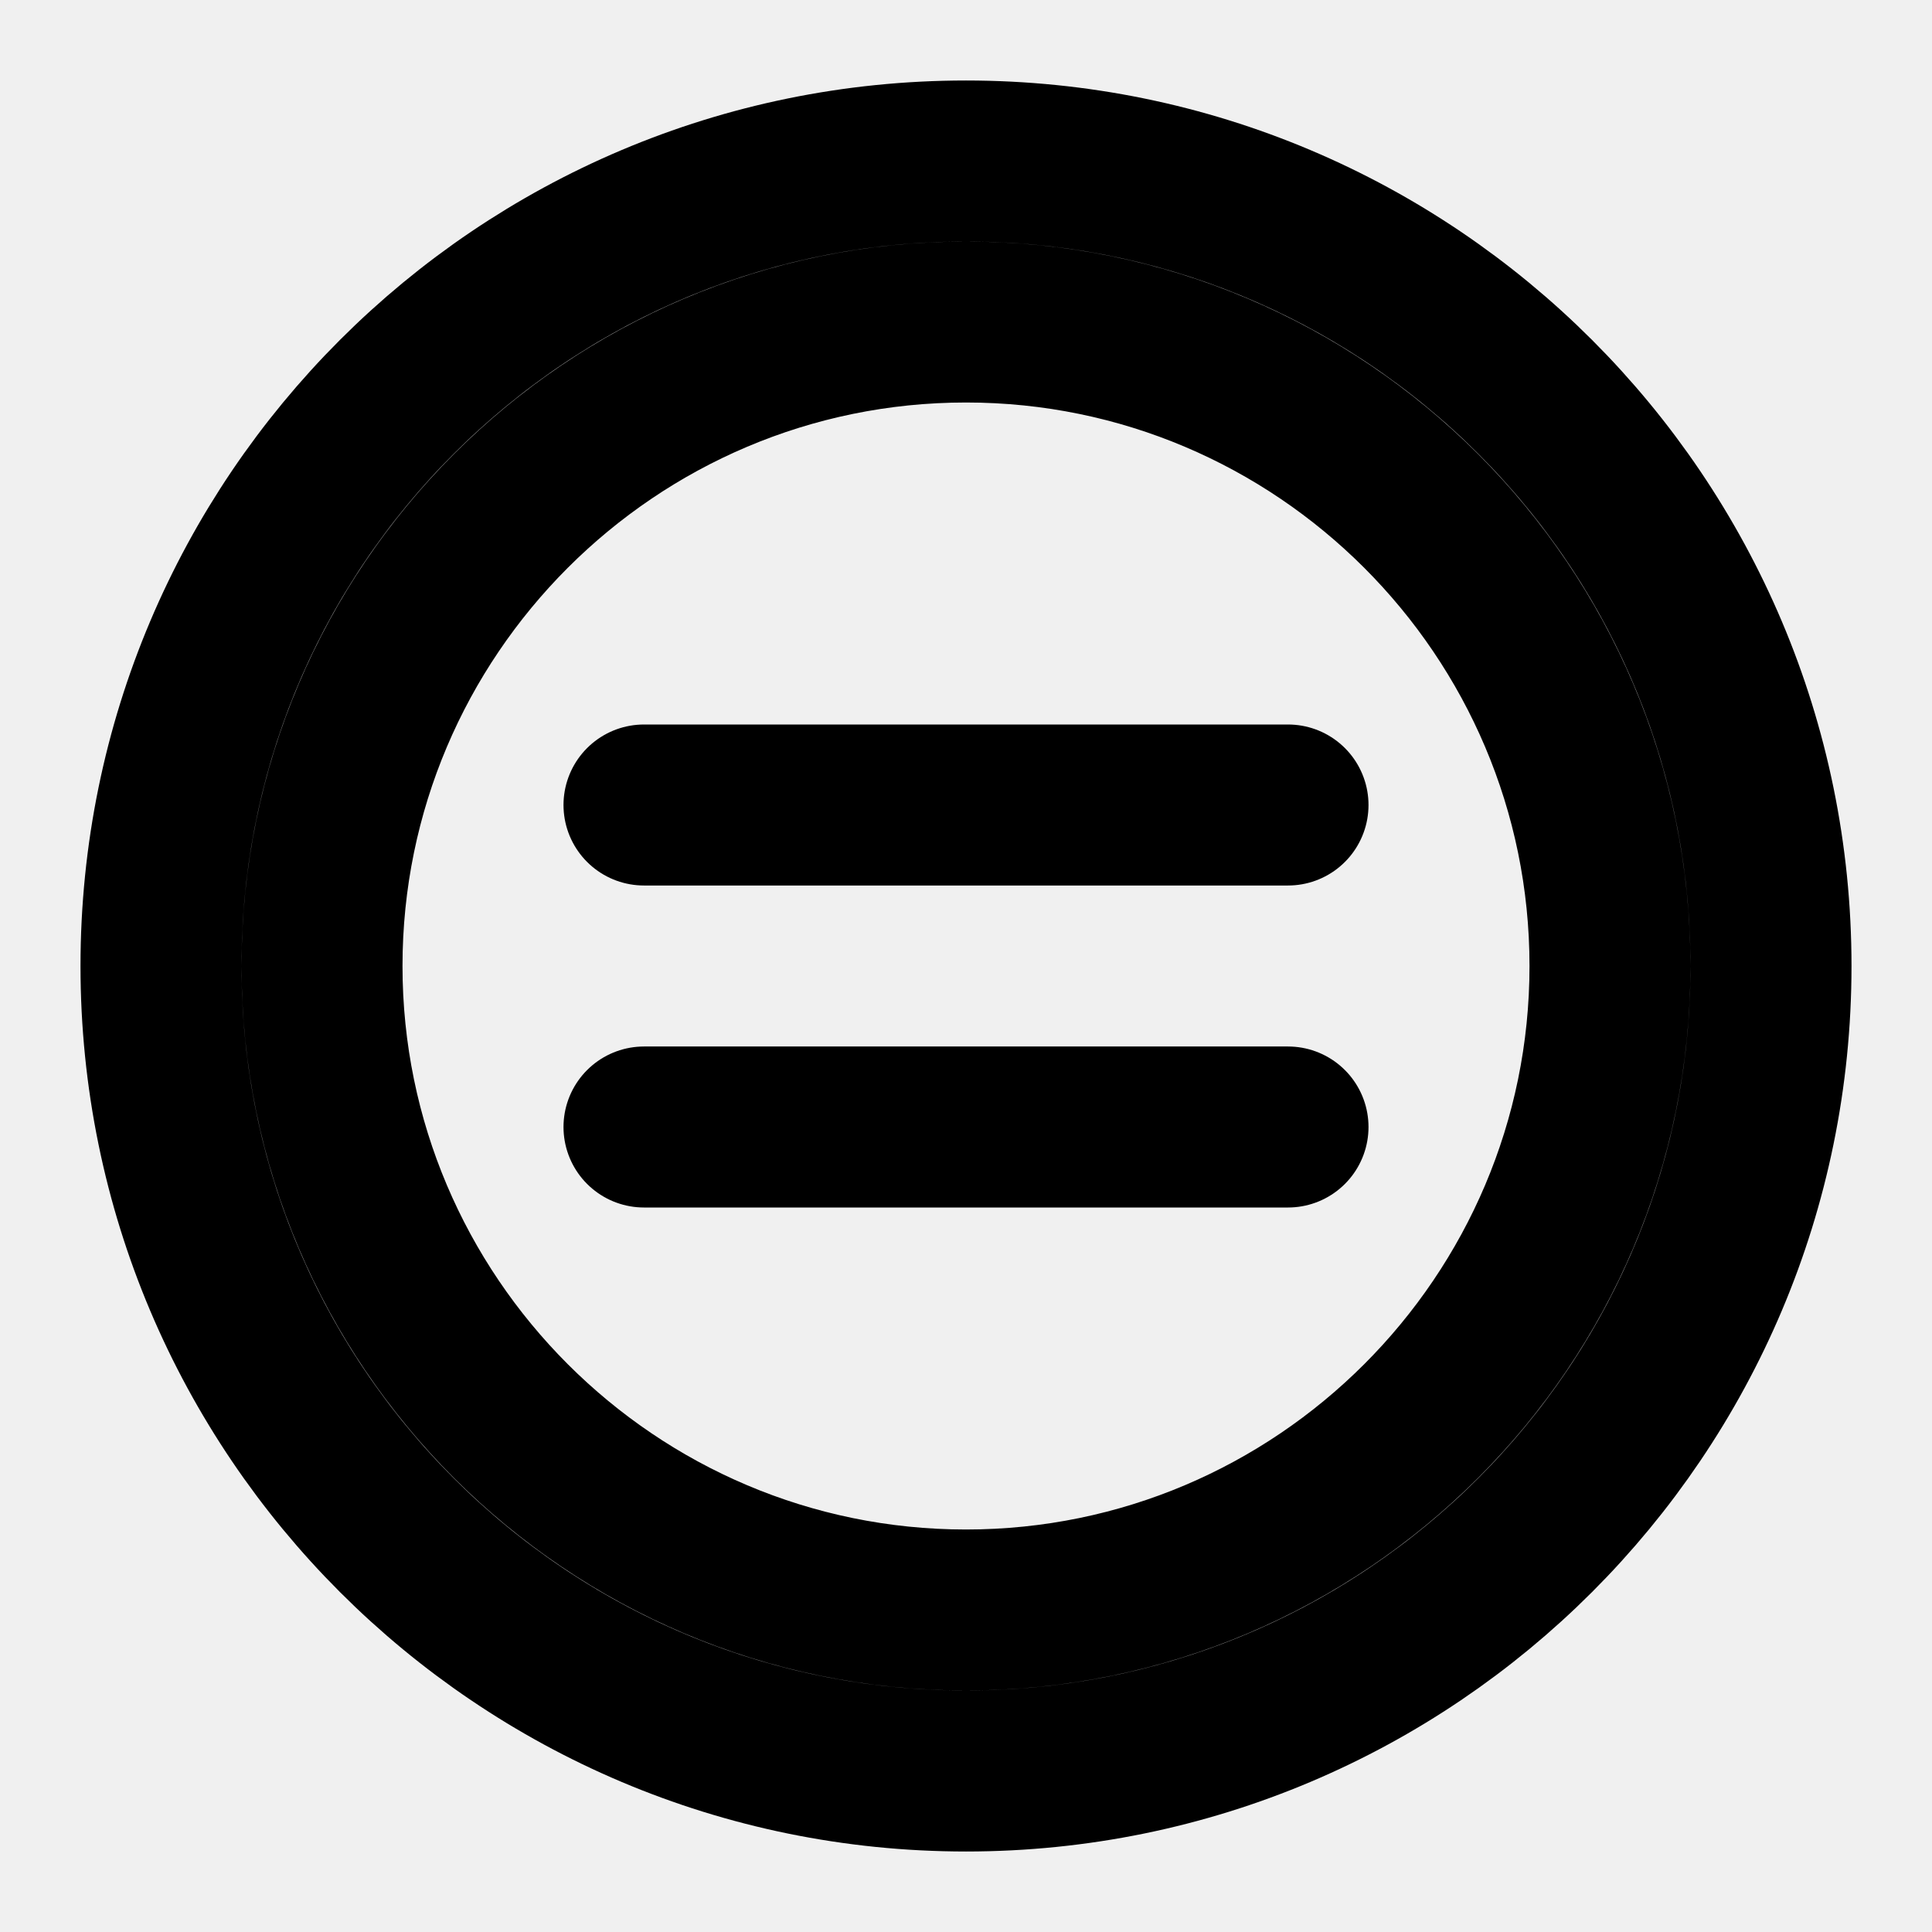
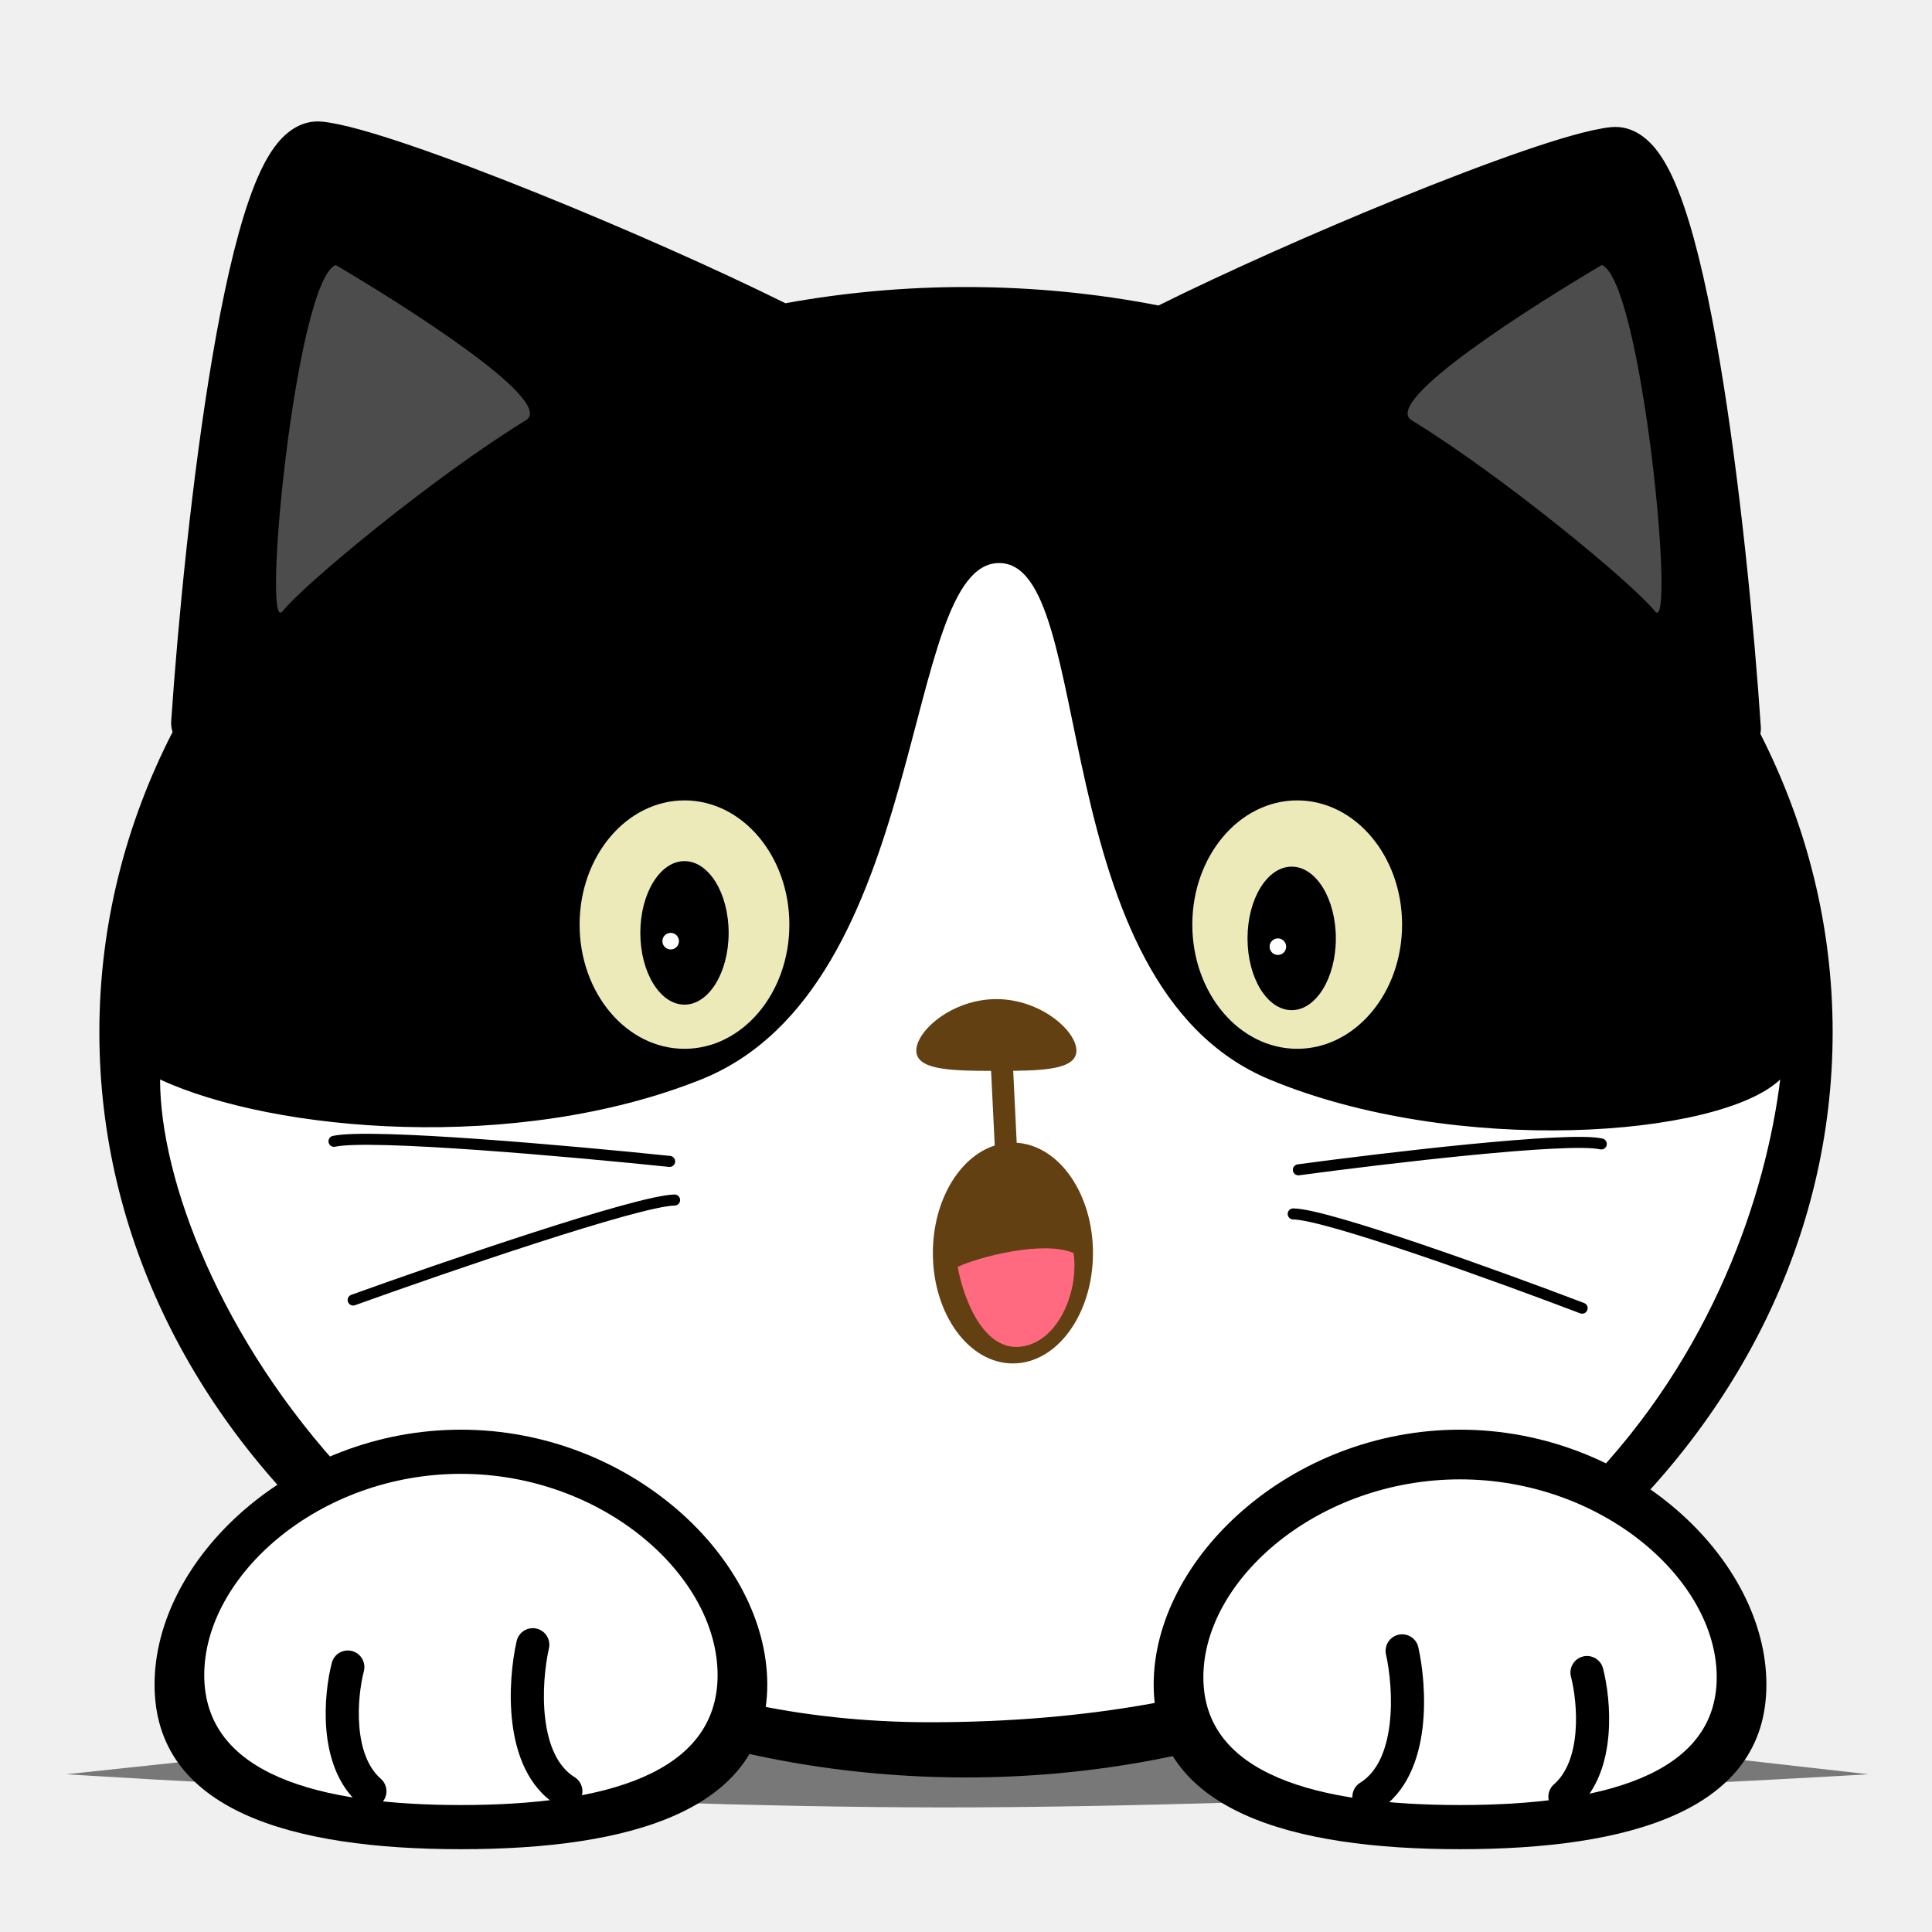
- <svg xmlns="http://www.w3.org/2000/svg" viewBox="0 0 24 24" fill="none" stroke="currentColor" stroke-width="2" stroke-linecap="round" stroke-linejoin="round">
-   <path d="M12 2C6.48 2 2 6.48 2 12s4.48 10 10 10 10-4.48 10-10S17.52 2 12 2zm0 18c-4.41 0-8-3.59-8-8s3.59-8 8-8 8 3.59 8 8-3.59 8-8 8z" />
-   <path d="M8 10h8M8 14h8" />
+ <svg xmlns="http://www.w3.org/2000/svg" t="1749634748294" class="icon" viewBox="0 0 1024 1024" version="1.1" p-id="1649" width="200" height="200">
+   <path d="M237.919 918.765s156.769-7.835 260.953-8.789c115.759-1.059 300.164 8.789 300.164 8.789l191.318 21.633s-298.897 17.712-491.482 17.578C309.979 957.844 35.109 940.398 35.109 940.398l202.811-21.633z" fill="#000000" opacity=".5" p-id="1650" />
+   <path d="M145.212 78.283c4.769-6.606 13.321-15.108 25.784-13.789 10.495 1.112 27.391 6.039 46.651 12.604 19.766 6.738 43.476 15.729 68.313 25.755 44.696 18.04 93.561 39.638 130.323 57.871A533.735 533.735 0 0 1 512 152.137c35.065 0 69.211 3.379 102.023 9.778 35.989-17.856 82.727-38.655 125.595-56.118 24.611-10.026 48.105-19.017 67.692-25.761 19.076-6.562 35.843-11.498 46.273-12.613 12.499-1.337 21.024 7.267 25.72 13.839 5.117 7.159 9.371 16.829 13.04 27.443 7.423 21.481 13.804 50.937 19.21 82.97 10.854 64.307 18.233 141.804 21.718 193.536 0.085 1.287 0.003 2.548-0.231 3.76C957.671 437.391 971.337 490.876 971.337 547.109c0 218.135-205.651 394.971-459.337 394.971S52.663 765.244 52.663 547.109c0-56.618 13.853-110.454 38.807-159.138a14.585 14.585 0 0 1-0.737-5.693c3.517-51.735 10.963-129.238 21.919-193.551 5.456-32.037 11.899-61.499 19.395-82.985 3.704-10.62 7.999-20.296 13.166-27.458z" fill="#000000" p-id="1651" />
+   <path d="M177.889 140.434c34.175 20.141 117.333 72.198 100.838 82.306-48.889 29.965-117.543 86.885-128.936 101.236-11.393 14.351 6.834-174.478 28.099-183.542z m671.147 0c-34.175 20.141-117.333 72.198-100.838 82.306 48.889 29.965 117.543 86.885 128.936 101.236 11.393 14.351-6.834-174.478-28.099-183.542z" fill="#FFFFFF" opacity=".3" p-id="1652" />
+   <path d="M371.566 572.161c-97.716 39.076-226.348 27.911-286.72 0C84.846 678.227 213.595 912.823 492.983 912.823c339.084 0 435.583-219.709 450.56-340.661-32.291 30.702-172.351 40.896-270.629 0C552.173 521.921 582.217 298.423 529.554 298.423s-35.843 224.894-157.989 273.739z" fill="#FFFFFF" p-id="1653" />
+   <path d="M362.789 555.886c30.7 0 55.589-29.474 55.589-65.829s-24.889-65.829-55.589-65.829-55.589 29.474-55.589 65.829 24.889 65.829 55.589 65.829z m324.754 0c30.7 0 55.589-29.474 55.589-65.829s-24.889-65.829-55.589-65.829-55.589 29.474-55.589 65.829 24.889 65.829 55.589 65.829z" fill="#ECEAB9" p-id="1654" />
+   <path d="M377.417 892.861c0 11.059-2.885 18.733-7.177 24.64-4.514 6.217-11.881 12.221-23.309 17.452C323.341 945.758 287.841 950.857 244.297 950.857s-79.044-5.1-102.634-15.904c-11.428-5.231-18.795-11.235-23.309-17.452-4.292-5.907-7.177-13.581-7.177-24.64 0-22.87 12.744-49.123 37.443-70.489C172.986 801.295 206.871 787.017 244.297 787.017c37.426 0 71.311 14.277 95.677 35.354C364.673 843.738 377.417 869.99 377.417 892.861z m29.257 0C406.674 959.705 333.976 980.114 244.297 980.114S81.92 959.705 81.92 892.861C81.92 826.02 154.618 757.76 244.297 757.76s162.377 68.26 162.377 135.101z m500.297 0c0 11.059-2.885 18.733-7.177 24.64-4.514 6.217-11.881 12.221-23.309 17.452-23.59 10.805-59.091 15.904-102.634 15.904s-79.044-5.1-102.634-15.904c-11.428-5.231-18.795-11.235-23.309-17.452-4.292-5.907-7.177-13.581-7.177-24.64 0-22.87 12.744-49.123 37.443-70.489C702.54 801.295 736.426 787.017 773.851 787.017c37.426 0 71.311 14.277 95.677 35.354C894.227 843.738 906.971 869.99 906.971 892.861z m29.257 0C936.229 959.705 863.53 980.114 773.851 980.114s-162.377-20.41-162.377-87.254C611.474 826.02 684.172 757.76 773.851 757.76s162.377 68.26 162.377 135.101z" fill="#000000" p-id="1655" />
+   <path d="M244.297 956.709c75.135 0 136.046-16.115 136.046-68.883C380.343 835.054 319.432 781.166 244.297 781.166S108.251 835.054 108.251 887.826C108.251 940.594 169.162 956.709 244.297 956.709z m529.554 0c75.135 0 136.046-15.846 136.046-67.736S848.987 784.091 773.851 784.091 637.806 837.082 637.806 888.972 698.716 956.709 773.851 956.709z" fill="#FFFFFF" p-id="1656" />
+   <path d="M290.927 873.791a8.777 8.777 0 1 0-17.124-3.853c-2.364 10.497-4.251 27.116-2.232 43.38 1.981 15.989 8.049 33.833 23.728 43.54a8.777 8.777 0 0 0 9.242-14.927c-8.897-5.506-13.801-16.677-15.55-30.773-1.714-13.824-0.088-28.362 1.937-37.367z m-98.076 11.969a8.777 8.777 0 0 0-16.998-4.389c-2.153 8.35-4.049 21.715-2.879 35.384 1.159 13.496 5.459 28.883 17.303 39.246a8.777 8.777 0 0 0 11.557-13.213c-6.881-6.021-10.378-15.992-11.369-27.534-0.974-11.369 0.644-22.727 2.387-29.494z m541.716-9.043a8.78 8.78 0 0 1 17.127-3.853c2.364 10.497 4.248 27.116 2.232 43.38-1.984 15.989-8.049 33.833-23.73 43.54a8.777 8.777 0 0 1-9.239-14.927c8.897-5.506 13.801-16.677 15.55-30.773 1.712-13.824 0.088-28.362-1.94-37.367z m98.076 11.969a8.777 8.777 0 0 1 16.998-4.389c2.156 8.35 4.052 21.715 2.879 35.384-1.156 13.496-5.459 28.883-17.3 39.246a8.777 8.777 0 0 1-11.559-13.213c6.881-6.021 10.38-15.992 11.369-27.534 0.974-11.369-0.641-22.727-2.387-29.494zM355.366 612.683c-25.714-2.68-65.48-6.425-101.233-8.961-17.876-1.27-34.772-2.238-48.418-2.619-6.82-0.19-12.856-0.234-17.812-0.091-4.898 0.14-8.918 0.465-11.615 1.071a2.929 2.929 0 0 0 1.287 5.711c2.104-0.474 5.641-0.793 10.497-0.933 4.798-0.138 10.717-0.097 17.481 0.094 13.523 0.374 30.325 1.337 48.163 2.604 35.67 2.531 75.372 6.27 101.04 8.944a2.929 2.929 0 0 0 0.609-5.819z m332.311 4.456c23.195-3.119 59.07-7.551 91.32-10.705 16.121-1.577 31.367-2.841 43.681-3.455 6.156-0.31 11.609-0.459 16.089-0.404 4.421 0.056 8.095 0.31 10.579 0.884a2.926 2.926 0 1 1-1.314 5.702c-1.829-0.421-4.965-0.679-9.339-0.734-4.31-0.053-9.631 0.091-15.723 0.395-12.18 0.611-27.32 1.861-43.403 3.435-32.159 3.145-67.961 7.569-91.11 10.685a2.929 2.929 0 0 1-0.781-5.802zM282.302 653.347c-34.105 11.024-71.82 24.187-96.139 32.944a2.926 2.926 0 0 0 1.981 5.506c24.283-8.745 61.932-21.881 95.958-32.882 17.016-5.5 33.099-10.459 46.139-14.064 6.521-1.802 12.256-3.259 16.952-4.274 4.748-1.027 8.259-1.565 10.413-1.609a2.926 2.926 0 1 0-0.117-5.851c-2.762 0.059-6.744 0.705-11.533 1.741-4.845 1.05-10.696 2.537-17.273 4.356-13.157 3.637-29.33 8.622-46.378 14.134z m557.375 37.3c-21.873-8.324-55.796-20.816-86.478-31.235-15.337-5.211-29.895-9.912-41.744-13.318-5.922-1.703-11.2-3.092-15.574-4.058-4.315-0.954-7.952-1.542-10.503-1.551a2.926 2.926 0 0 0-0.02 5.851c1.881 0.006 4.991 0.471 9.263 1.413 4.21 0.93 9.356 2.282 15.22 3.967 11.72 3.37 26.176 8.037 41.478 13.233 30.597 10.392 64.448 22.856 86.279 31.165a2.926 2.926 0 0 0 2.08-5.468zM362.789 532.48c12.926 0 23.406-17.028 23.406-38.034s-10.48-38.034-23.406-38.034-23.406 17.028-23.406 38.034 10.48 38.034 23.406 38.034z m321.829 2.926c12.926 0 23.406-17.028 23.406-38.034s-10.48-38.034-23.406-38.034-23.406 17.028-23.406 38.034 10.48 38.034 23.406 38.034z" fill="#000000" p-id="1657" />
+   <path d="M359.863 498.834a4.389 4.389 0 1 1-8.78-0.003 4.389 4.389 0 0 1 8.78 0.003zM681.691 501.76a4.389 4.389 0 1 1-8.78-0.003 4.389 4.389 0 0 1 8.78 0.003z" fill="#FFFFFF" p-id="1658" />
+   <path d="M570.514 556.839c0 9.131-14.354 10.509-33.497 10.714l1.858 38.134c22.499 1.445 40.416 27.063 40.416 58.45 0 32.317-18.994 58.514-42.423 58.514s-42.423-26.197-42.423-58.514c0-27.745 14-50.978 32.786-56.999l-1.931-39.553c-22.127-0.032-39.632-0.664-39.632-10.746 0-10.503 18.994-27.285 42.423-27.285s42.423 16.782 42.423 27.285z" fill="#634011" p-id="1659" />
+   <path d="M569.051 664.137c-16.384-7.022-51.2 2.437-61.44 7.314 2.437 14.14 12.288 43.593 32.183 42.423 19.895-1.17 32.183-27.794 29.257-49.737z" fill="#FF6A81" p-id="1660" />
</svg>
